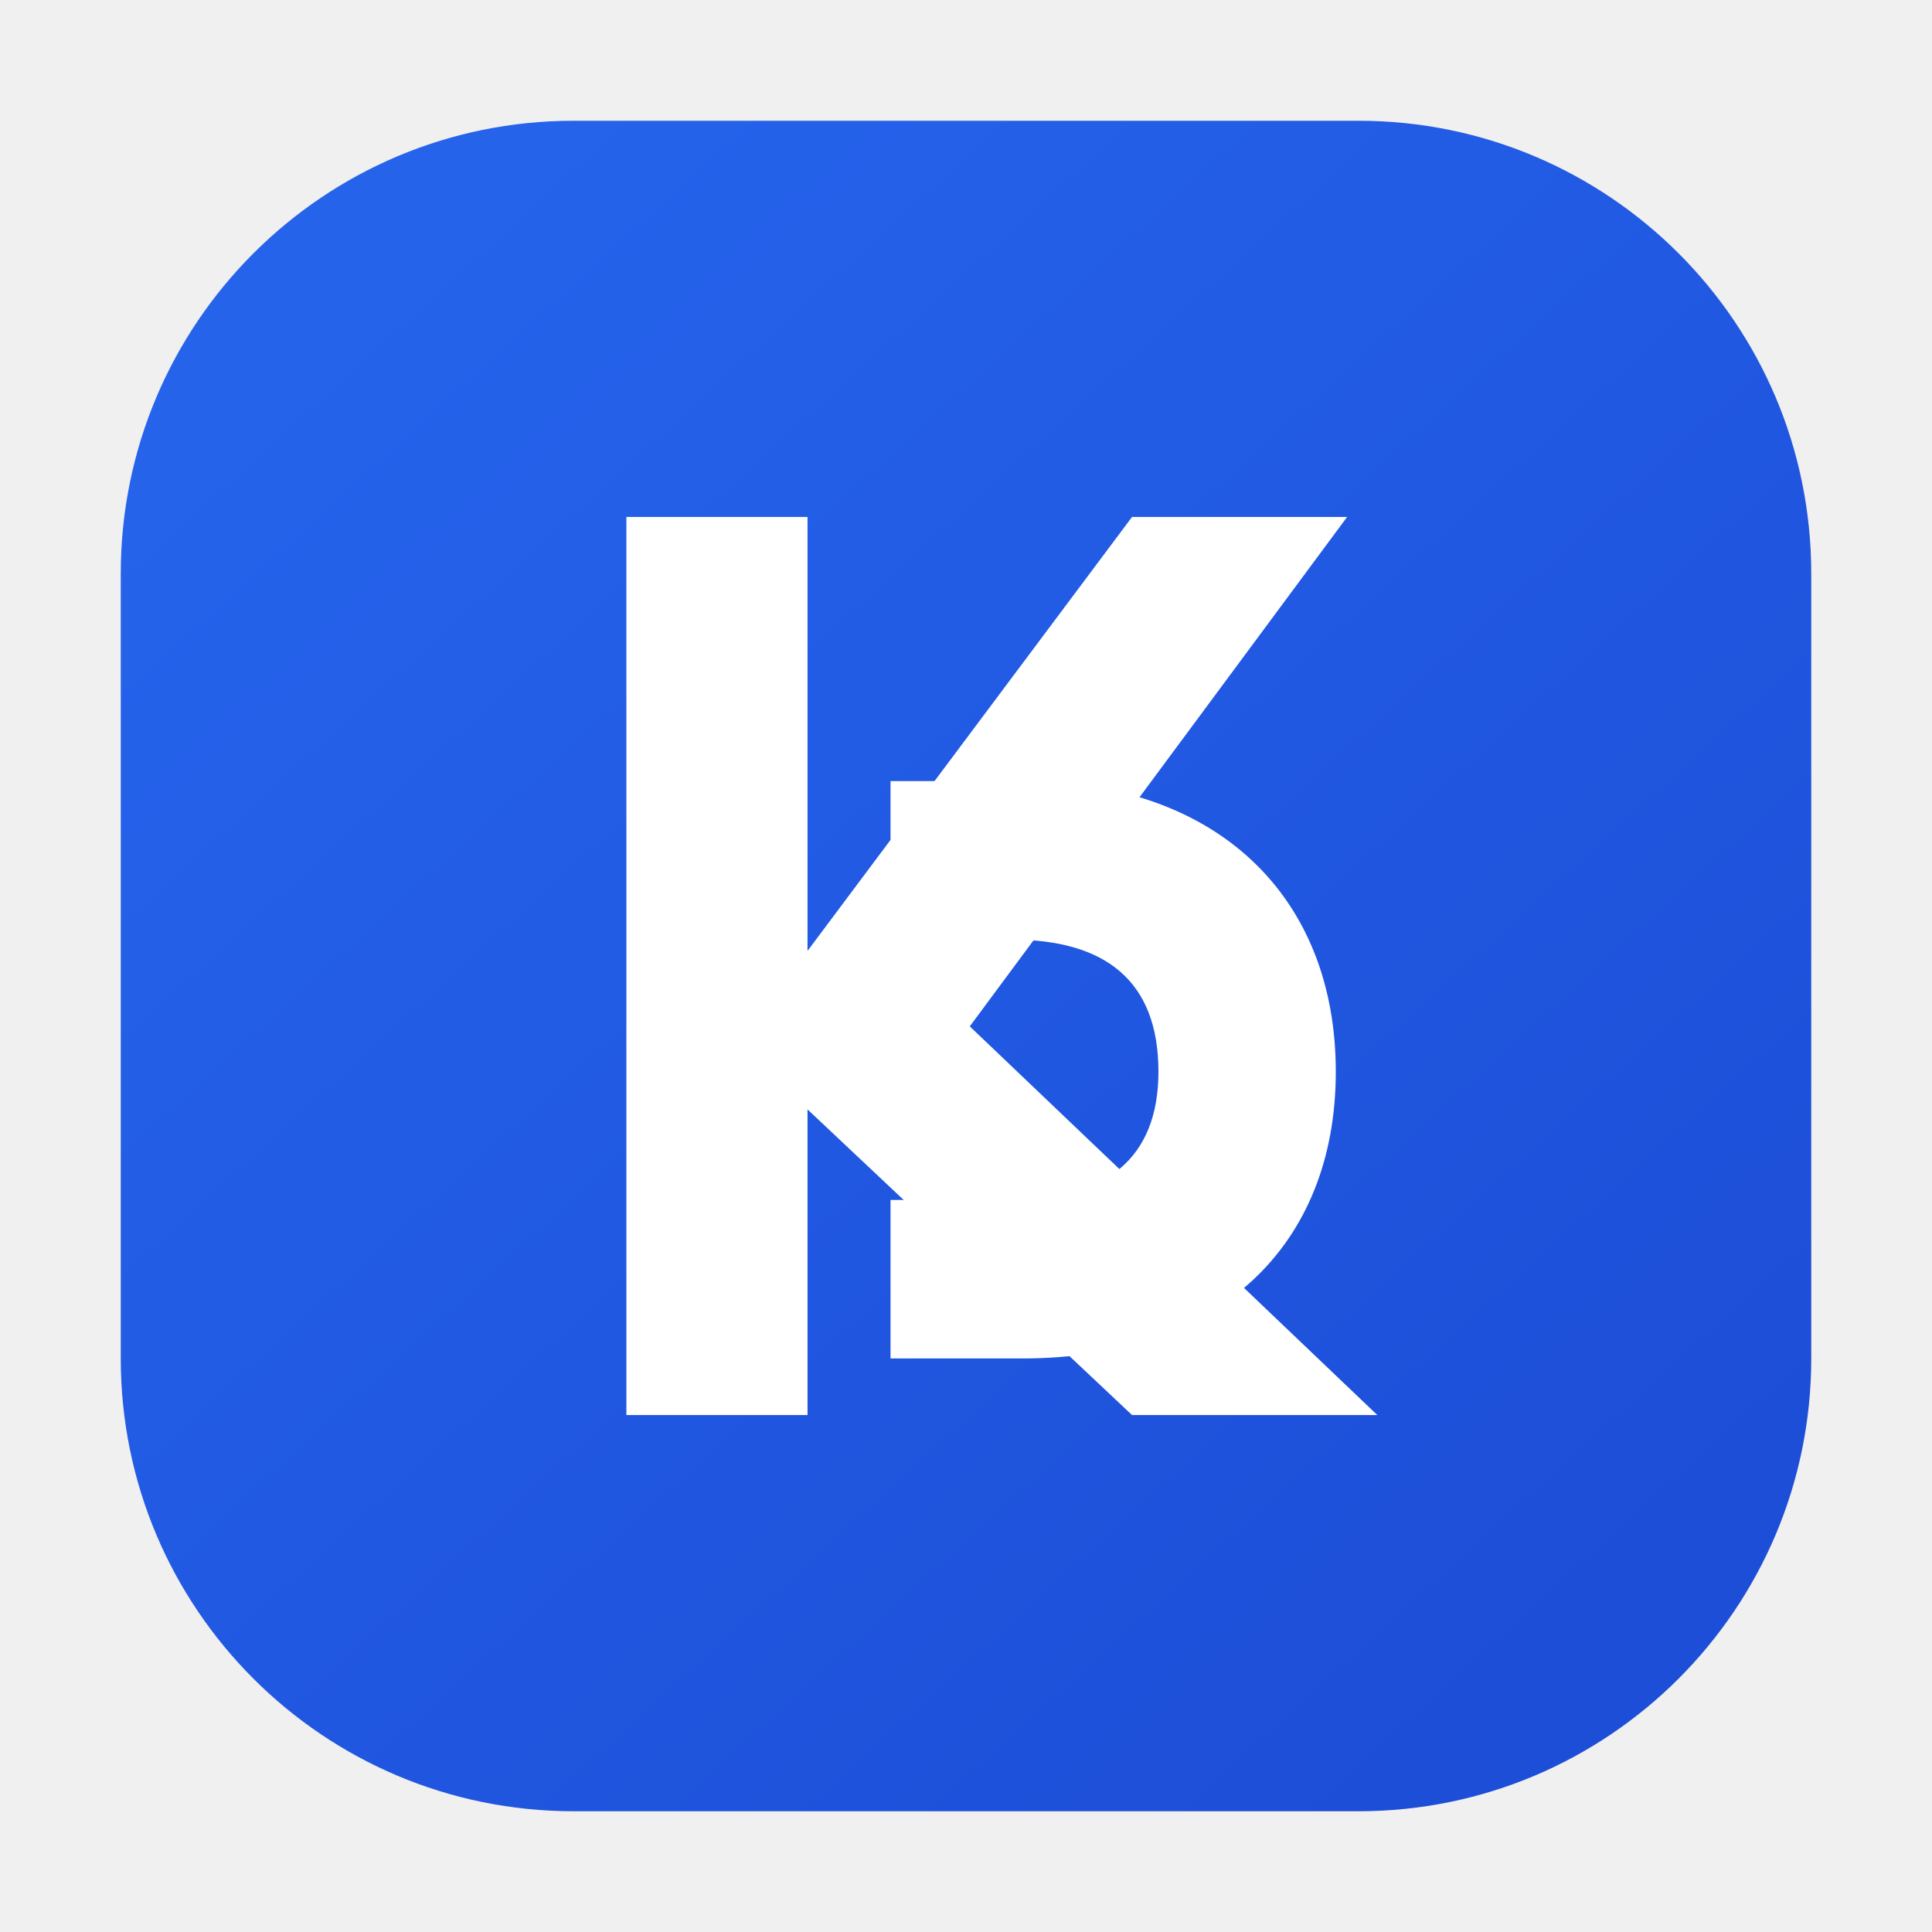
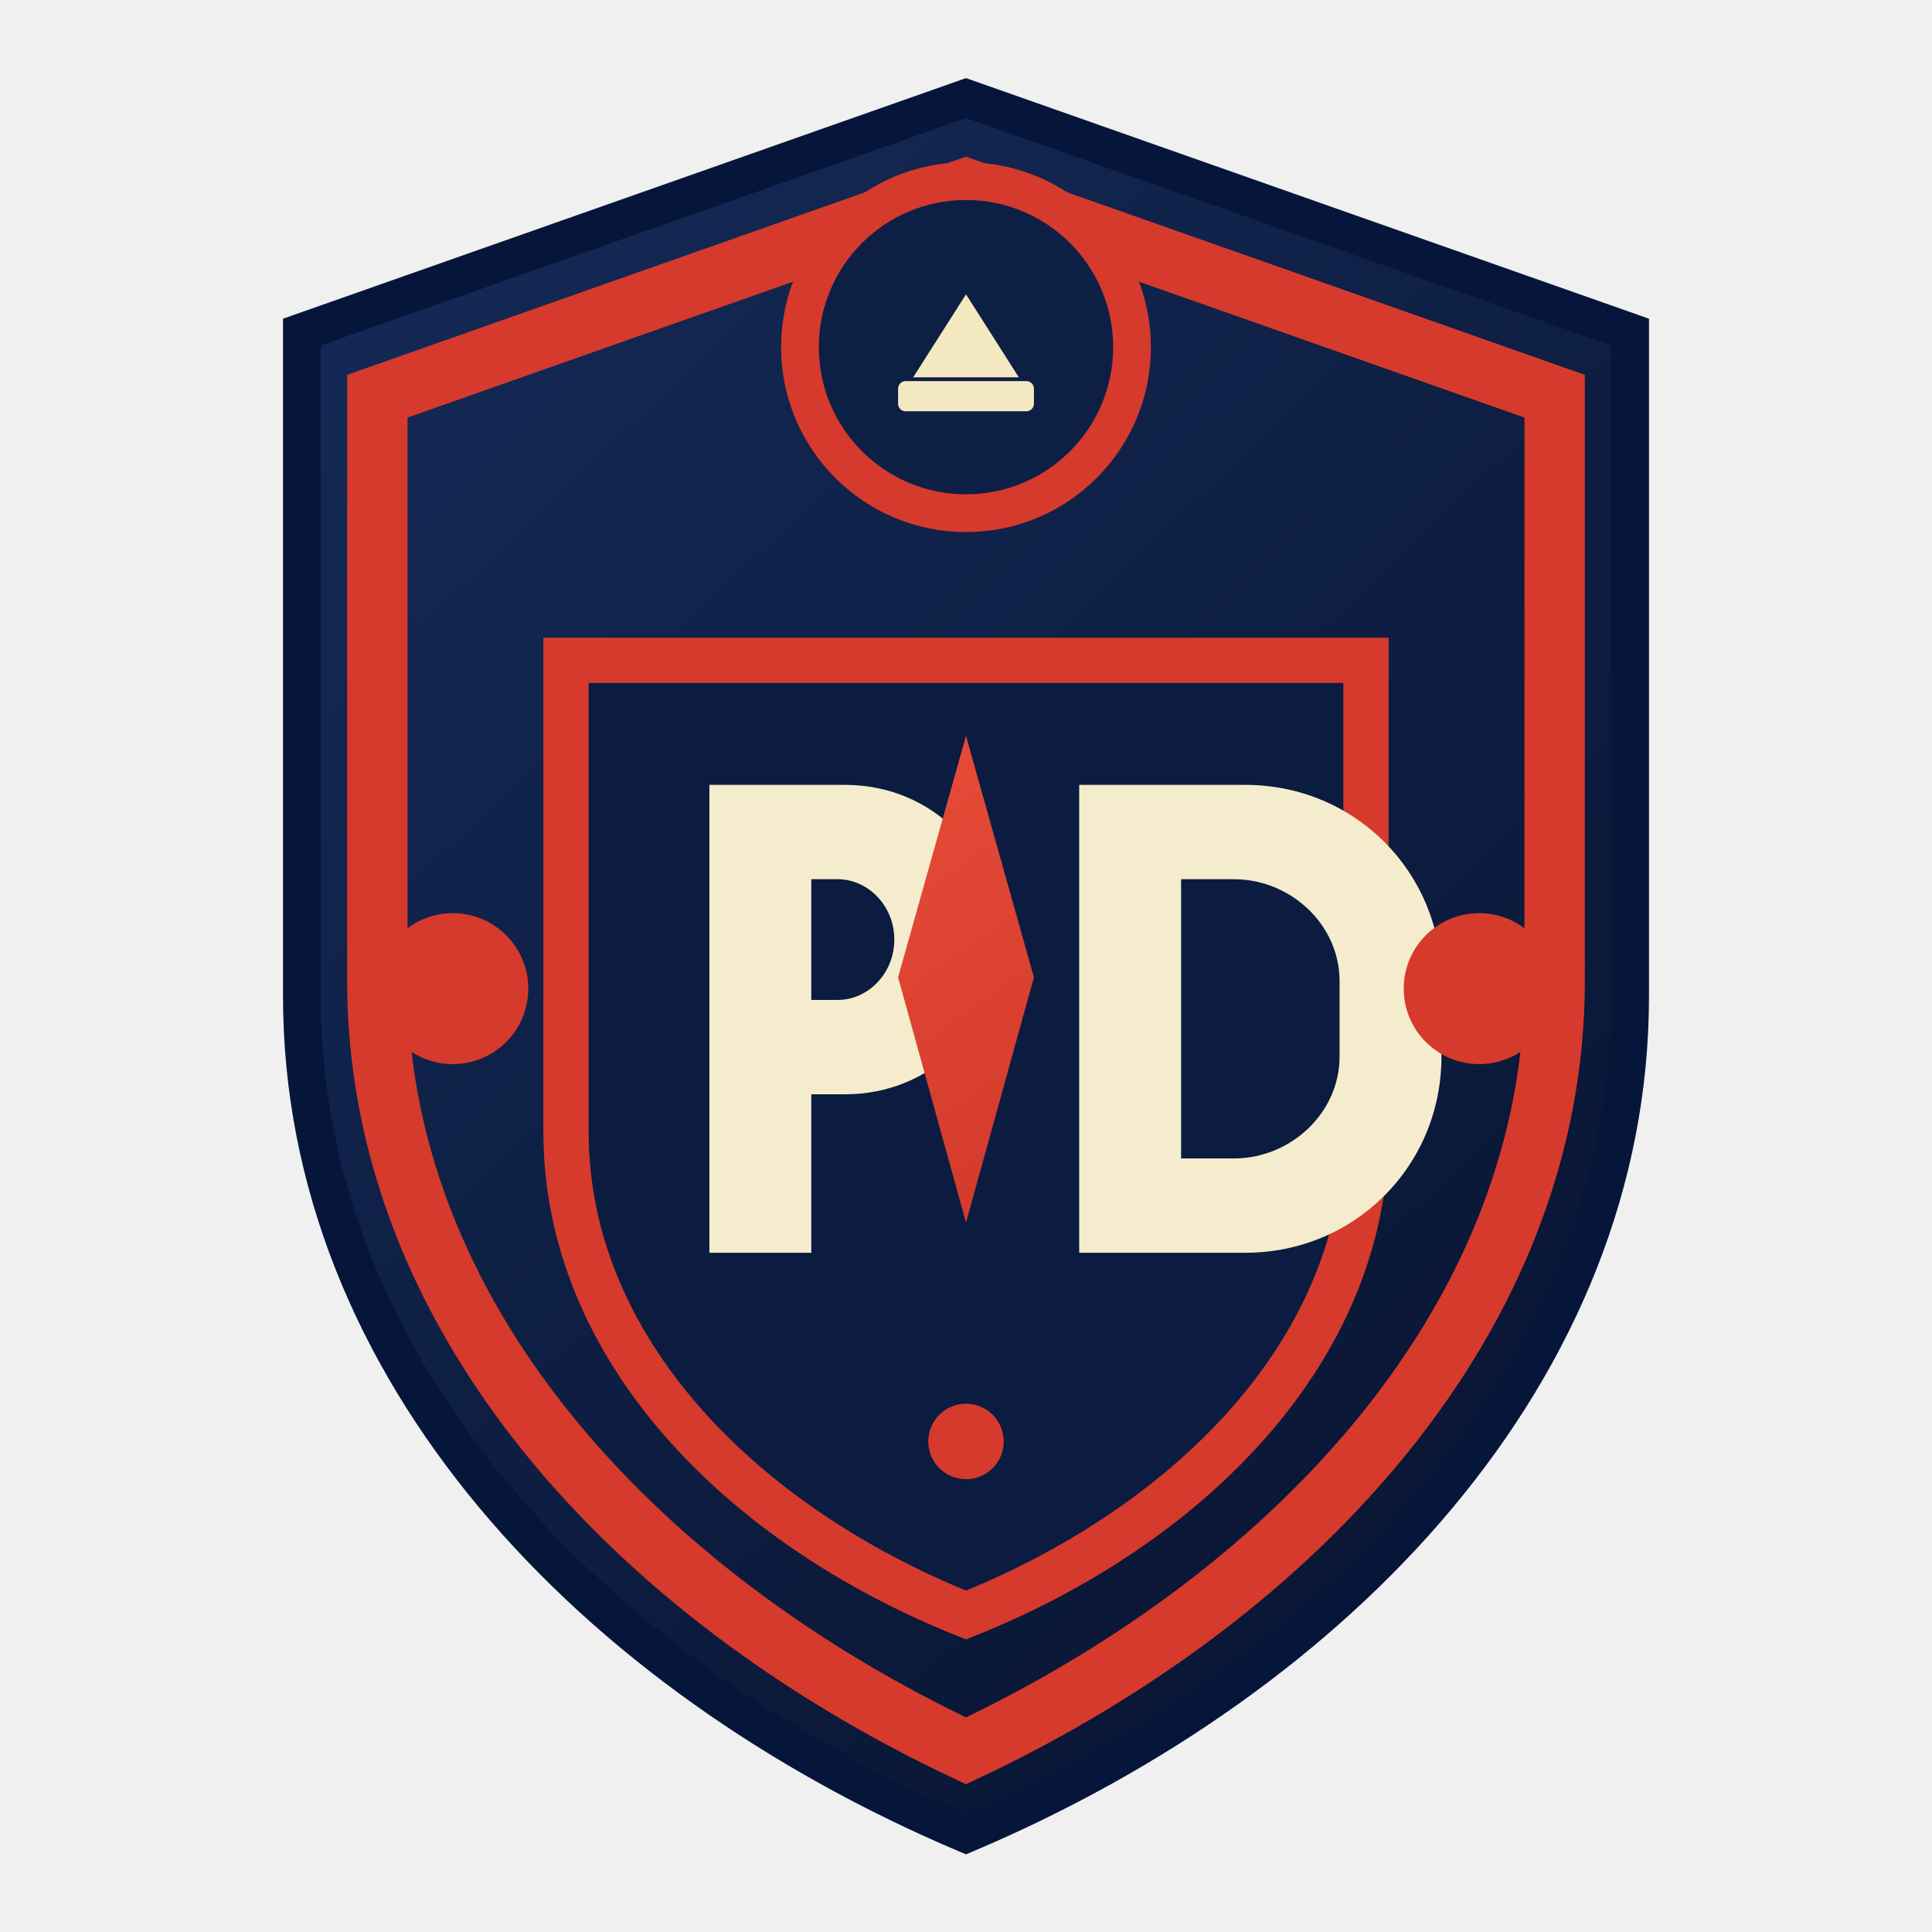
- <svg xmlns="http://www.w3.org/2000/svg" width="512" height="512" viewBox="0 0 512 512" fill="none" role="img" aria-labelledby="title desc">
+ <svg xmlns="http://www.w3.org/2000/svg" width="512" height="512" viewBox="0 0 512 512" fill="none">
  <defs>
-     <linearGradient id="bg" x1="96" y1="80" x2="416" y2="432" gradientUnits="userSpaceOnUse">
-       <stop stop-color="#2563EB" />
-       <stop offset="1" stop-color="#1D4ED8" />
+     <linearGradient id="bg" x1="70" y1="60" x2="442" y2="452" gradientUnits="userSpaceOnUse">
+       <stop stop-color="#142A57" />
+       <stop offset="1" stop-color="#08132F" />
+     </linearGradient>
+     <linearGradient id="accent" x1="140" y1="90" x2="370" y2="415" gradientUnits="userSpaceOnUse">
+       <stop stop-color="#FF6247" />
+       <stop offset="1" stop-color="#BC251D" />
    </linearGradient>
  </defs>
-   <rect x="32" y="32" width="448" height="448" rx="120" fill="url(#bg)" />
-   <path d="M166 137V375H214V294L300 375H365L257 272L357 137H300L214 252V137H166Z" fill="white" />
-   <path d="M354 284C354 330 323 360 271 360H236V318H268C293 318 307 307 307 284C307 260 293 249 268 249H236V207H271C323 207 354 238 354 284Z" fill="white" />
+   <path d="M256 26L432 88V264C432 363 355 444 256 486C157 444 80 363 80 264V88L256 26Z" fill="url(#bg)" stroke="#06163A" stroke-width="10" />
+   <path d="M256 50L412 105V260C412 348 345 422 256 464C167 422 100 348 100 260V105L256 50Z" stroke="#D63A2D" stroke-width="16" />
+   <circle cx="256" cy="92" r="44" fill="#0E1F45" stroke="#D63A2D" stroke-width="10" />
+   <path d="M242 100L256 78L270 100H242Z" fill="#F3E8C0" />
+   <rect x="238" y="101" width="36" height="8" rx="2" fill="#F3E8C0" />
+   <path d="M150 175H362V300C362 357 316 404 256 428C196 404 150 357 150 300V175Z" fill="#0B1C40" stroke="#D63A2D" stroke-width="12" />
+   <path d="M188 332V208H224C247 208 265 226 265 249C265 272 247 290 224 290H215V332H188ZM215 265H222C230 265 237 258 237 249C237 240 230 233 222 233H215V265Z" fill="#F4ECCD" />
+   <path d="M286 332V208H330C359 208 382 231 382 260V280C382 309 359 332 330 332H286ZM313 307H327C342 307 355 295 355 280V260C355 245 342 233 327 233H313V307Z" fill="#F4ECCD" />
+   <path d="M256 195L274 259L256 324L238 259L256 195Z" fill="url(#accent)" />
+   <circle cx="120" cy="262" r="20" fill="#D63A2D" />
+   <circle cx="392" cy="262" r="20" fill="#D63A2D" />
+   <circle cx="256" cy="382" r="10" fill="#D63A2D" />
</svg>
